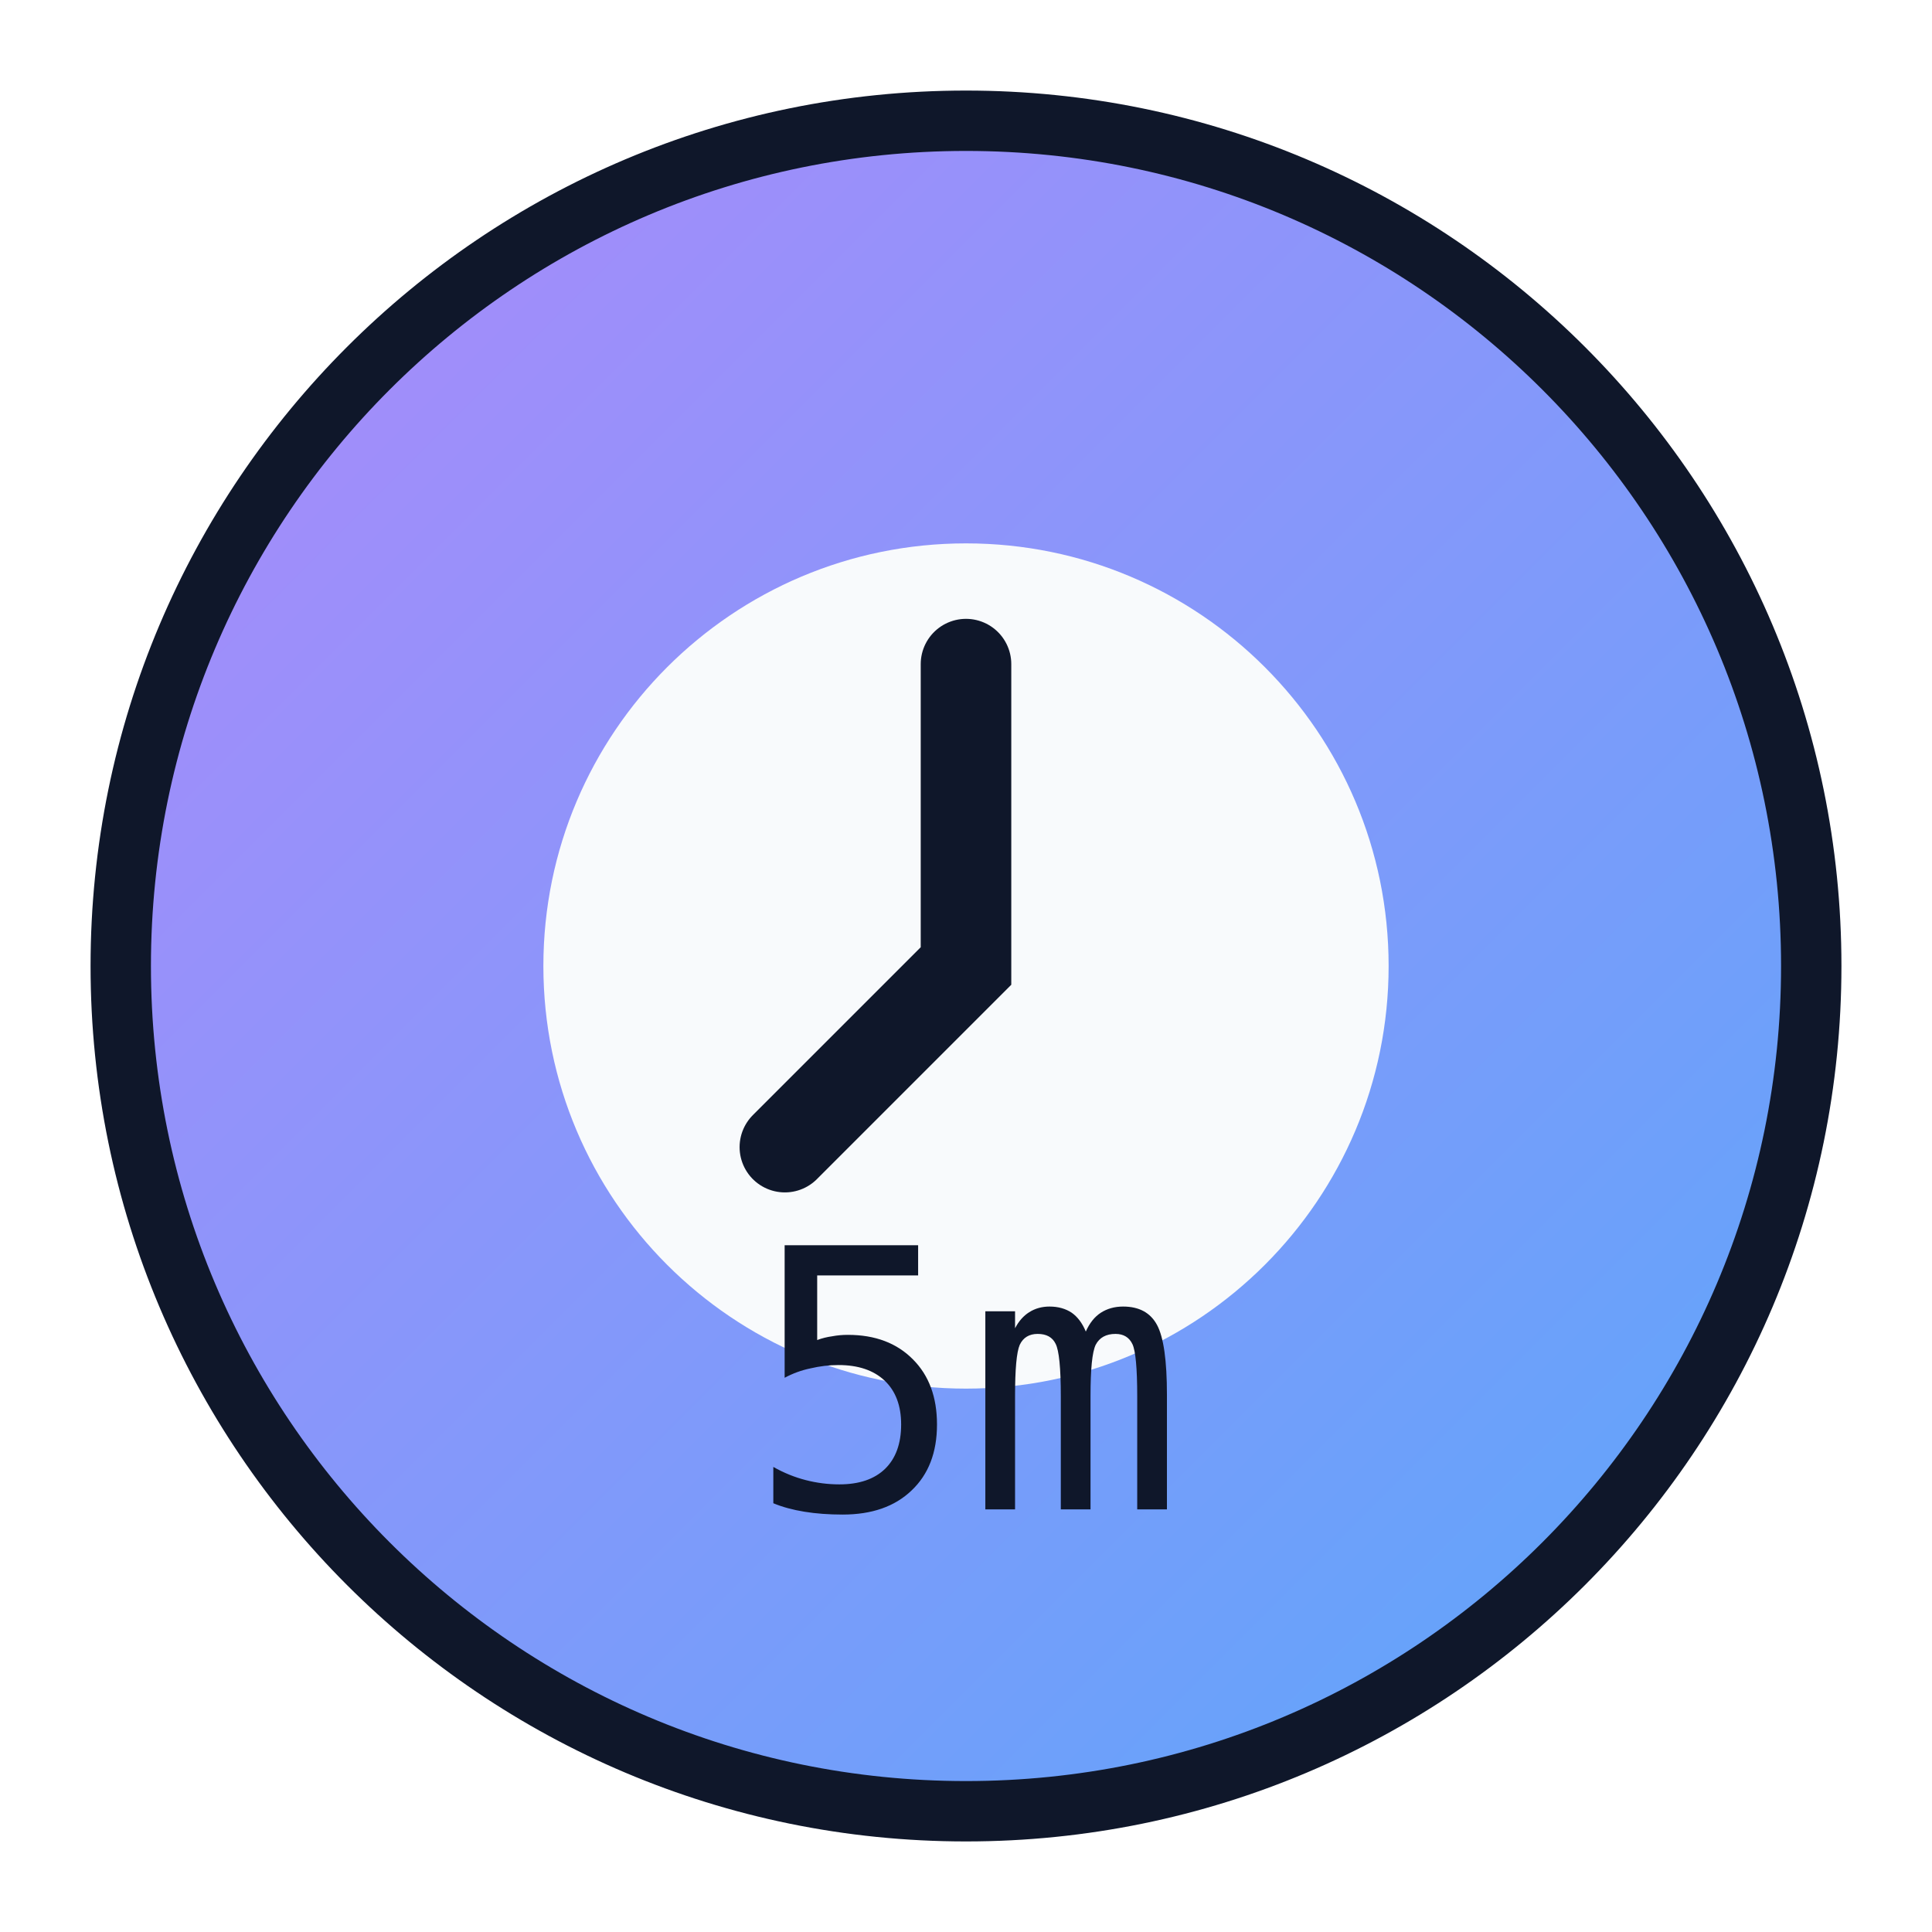
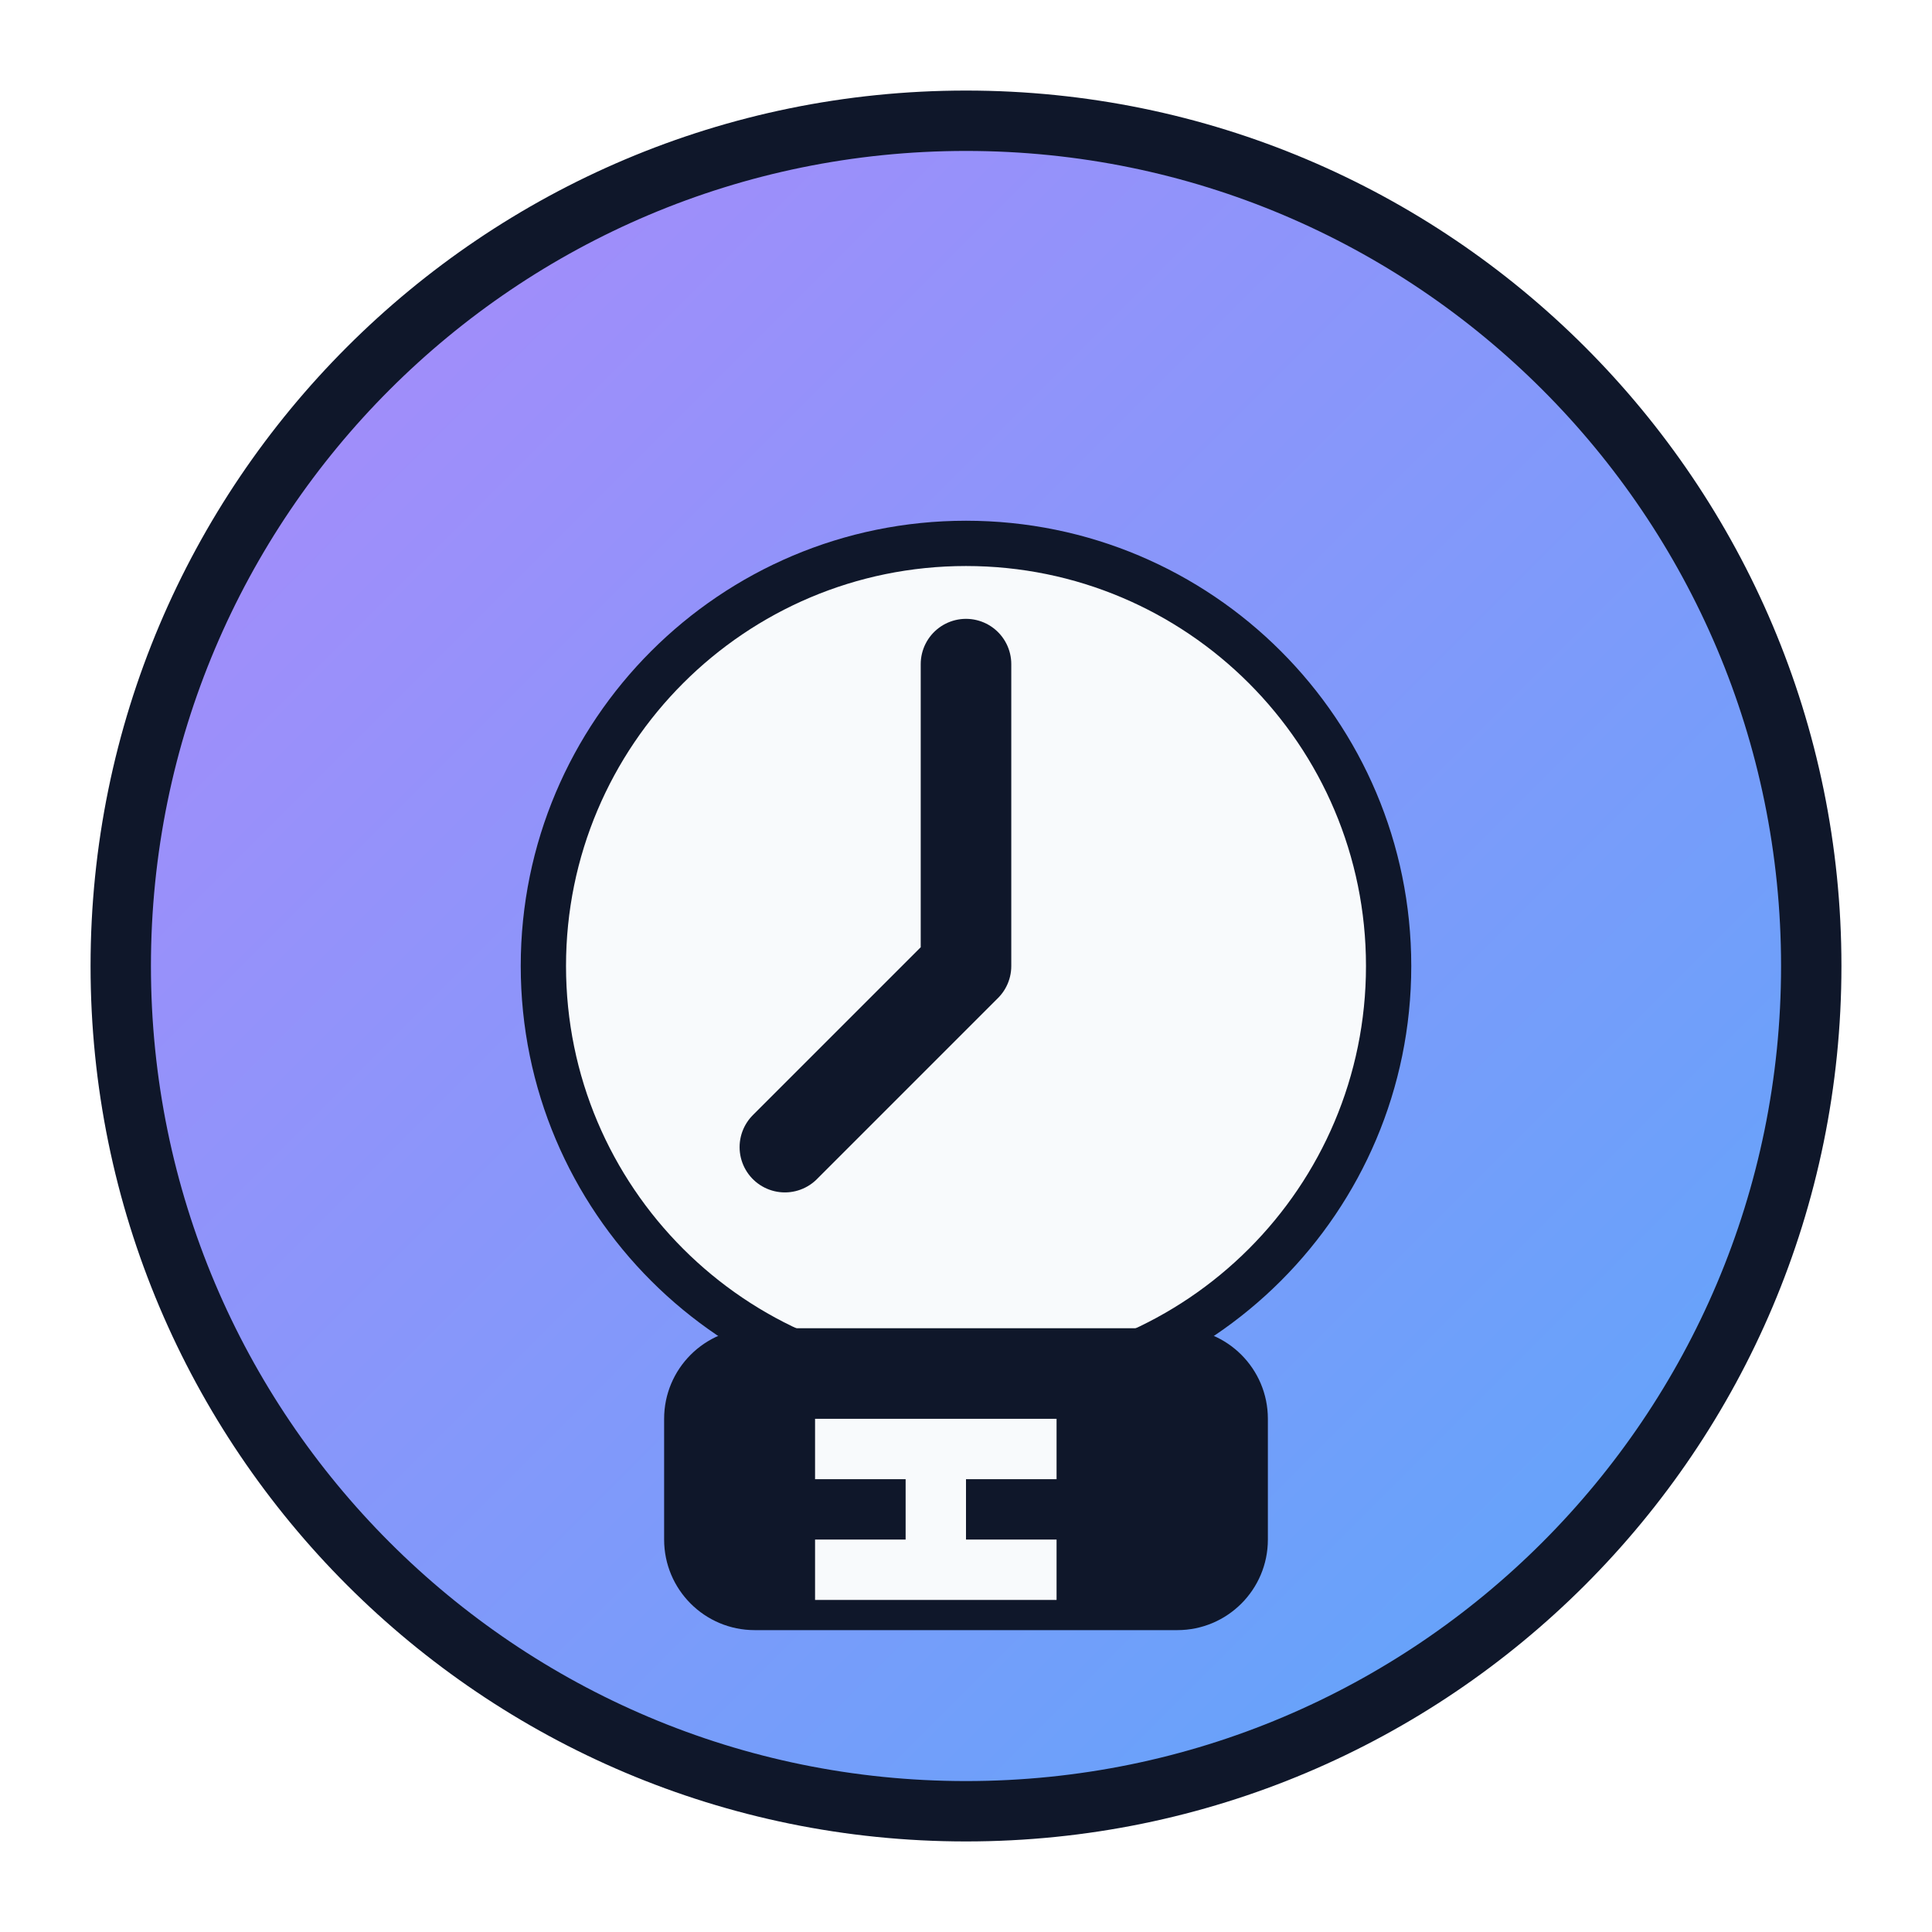
<svg xmlns="http://www.w3.org/2000/svg" width="64" height="64" viewBox="0 0 64 64" fill="none">
  <defs>
-     <linearGradient id="time5-bg" x1="8" y1="8" x2="56" y2="56" gradientUnits="userSpaceOnUse">
+     <linearGradient id="badge-time-5-bg" x1="8" y1="8" x2="56" y2="56" gradientUnits="userSpaceOnUse">
      <stop offset="0" stop-color="#A78BFA" />
      <stop offset="1" stop-color="#60A5FA" />
    </linearGradient>
  </defs>
-   <circle cx="32" cy="32" r="28" fill="url(#time5-bg)" stroke="#0F172A" stroke-width="2" />
-   <circle cx="32" cy="32" r="14" fill="#F8FAFC" />
-   <path d="M32 22v10l-6 6" stroke="#0F172A" stroke-width="3" stroke-linecap="round" />
-   <text x="32" y="50" text-anchor="middle" font-size="12" font-family="'Space Mono', monospace" fill="#0F172A">5m</text>
+   <circle cx="32" cy="32" r="28" fill="url(#badge-time-5-bg)" stroke="#0F172A" stroke-width="2" />
+   <circle cx="32" cy="32" r="14" fill="#F8FAFC" stroke="#0F172A" stroke-width="1.5" />
+   <path d="M32 22V32L26 38" stroke="#0F172A" stroke-width="3" stroke-linecap="round" stroke-linejoin="round" />
+   <rect x="22" y="44" width="20" height="10" rx="3" fill="#0F172A" />
+   <path d="M27 47H35V49H30V51H35V53H27V51H32V49H27V47Z" fill="#F8FAFC" />
</svg>
